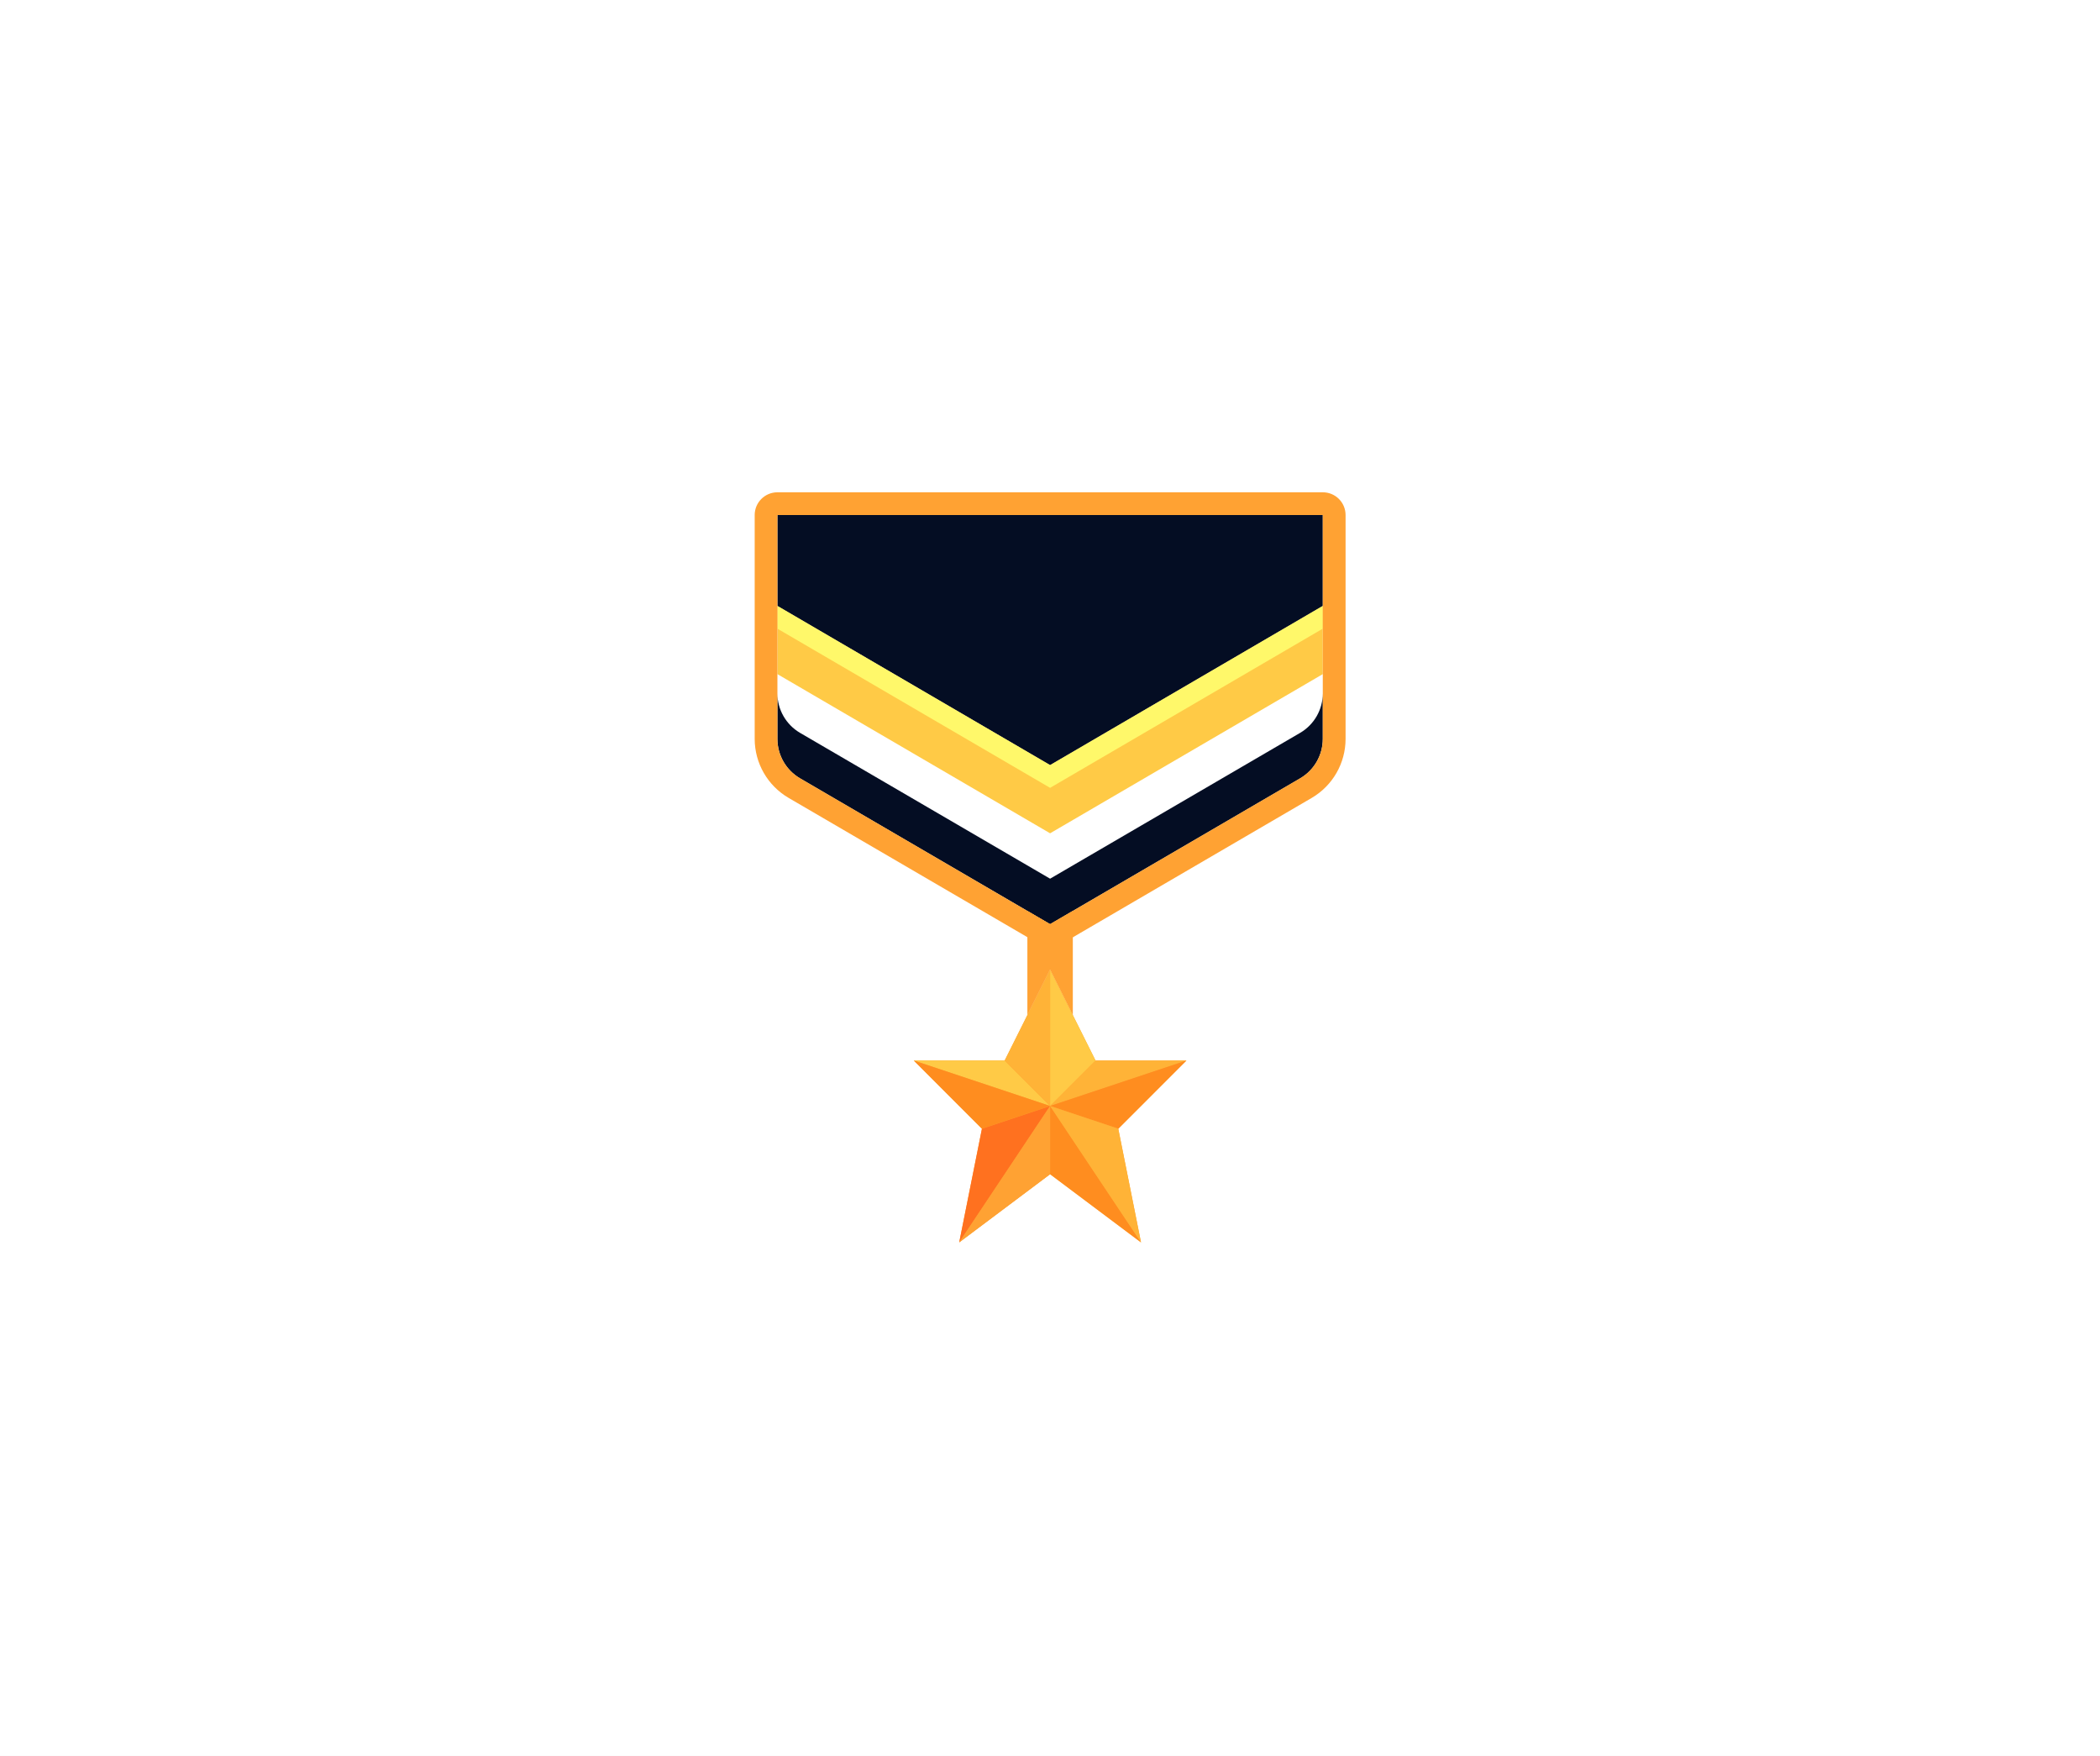
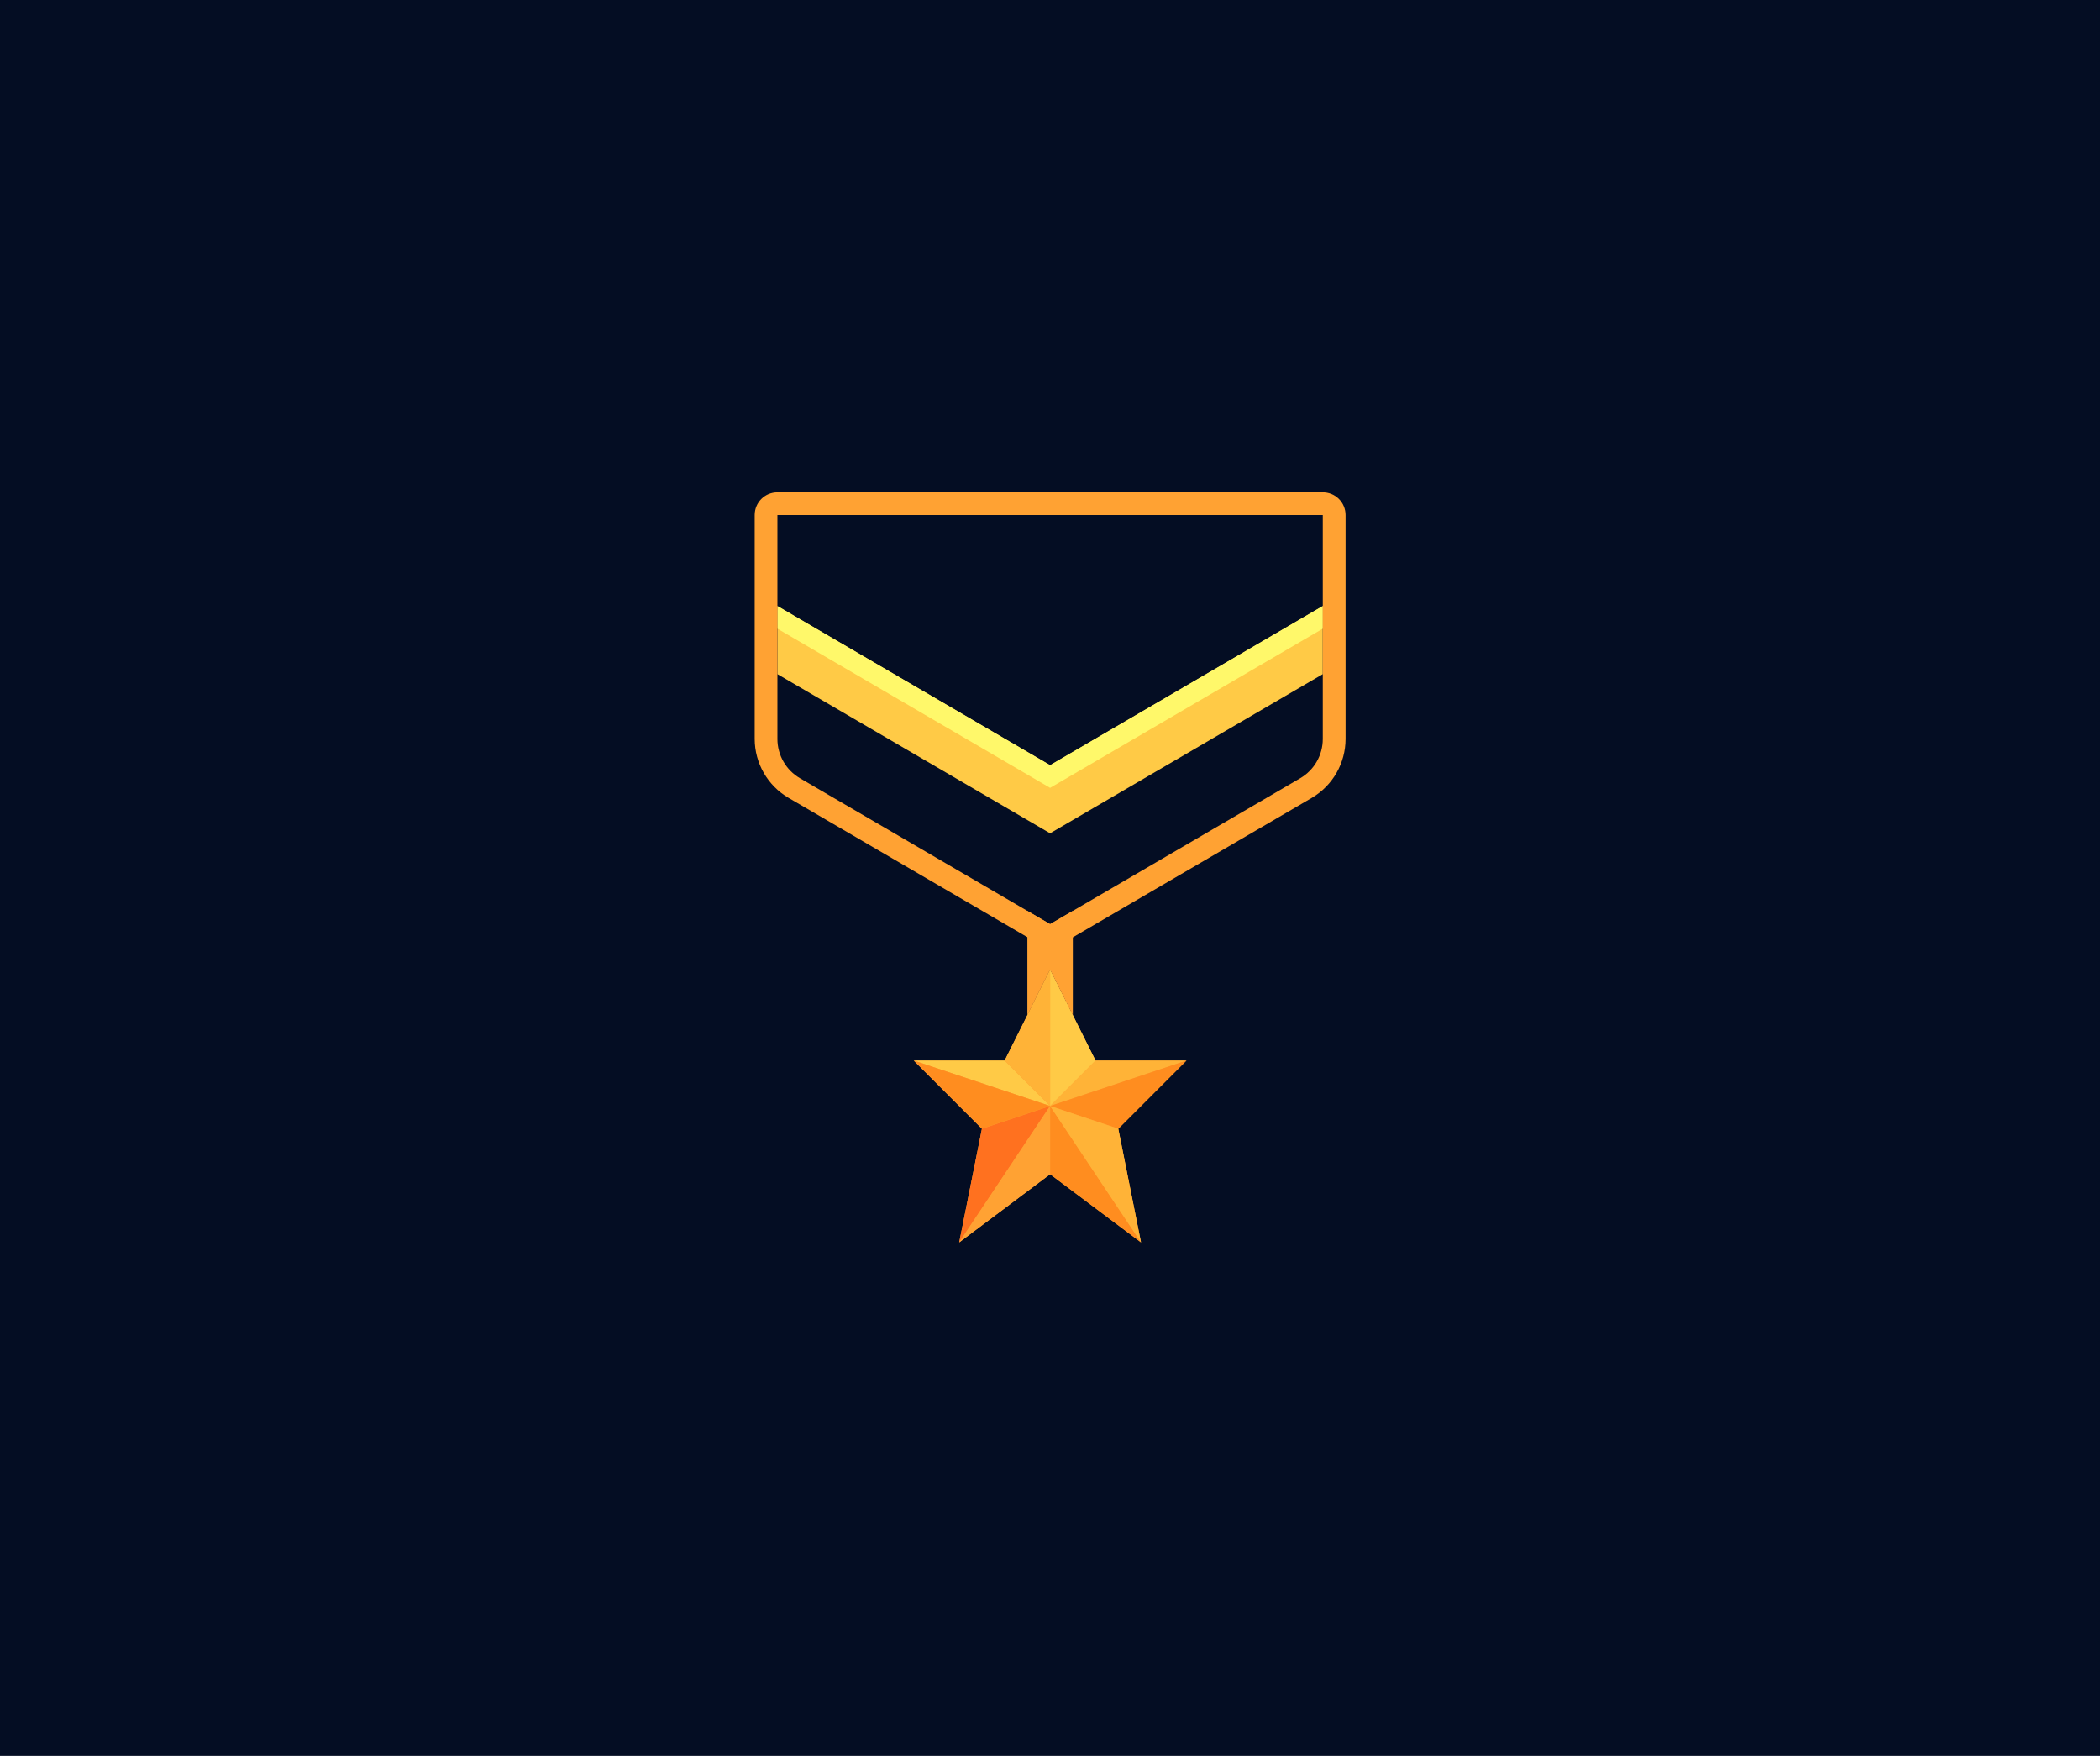
<svg xmlns="http://www.w3.org/2000/svg" width="128" height="107" viewBox="0 0 128 107">
  <defs>
    <clipPath id="clip-top_60">
      <rect width="128" height="107" />
    </clipPath>
  </defs>
  <g id="top_60" clip-path="url(#clip-top_60)">
-     <rect width="128" height="107" fill="#fff" />
+     <rect width="128" height="107" fill="#040d23" />
    <g id="Grupo_35" data-name="Grupo 35" transform="translate(46 30)">
      <path id="Caminho_62" data-name="Caminho 62" d="M45.242,5V9.155l-16.621,9.7L12,9.155V5l16.621,9.7Z" transform="translate(-10.615 1.925)" fill="#ffca46" />
      <path id="Caminho_64" data-name="Caminho 64" d="M45.242,1V6.54l-16.621,9.7L12,6.54V1Z" transform="translate(-10.615 0.385)" fill="#040d23" />
      <path id="Caminho_65" data-name="Caminho 65" d="M34.621,26.54,30.466,30.7l1.385,6.925-5.54-4.155-5.54,4.155L22.155,30.7,18,26.54h5.54L26.31,21l2.77,5.54Z" transform="translate(-8.304 8.087)" fill="#ffa233" />
      <path id="Caminho_66" data-name="Caminho 66" d="M23.54,25H18l8.31,2.77Z" transform="translate(-8.304 9.627)" fill="#ffca46" />
      <path id="Caminho_67" data-name="Caminho 67" d="M26.77,26.54,24,21v8.31Z" transform="translate(-5.994 8.087)" fill="#ffca46" />
      <path id="Caminho_68" data-name="Caminho 68" d="M24.77,21,22,26.54l2.77,2.77Z" transform="translate(-6.764 8.087)" fill="#ffb337" />
      <path id="Caminho_69" data-name="Caminho 69" d="M32.31,25H26.77L24,27.77Z" transform="translate(-5.994 9.627)" fill="#ffb337" />
      <path id="Caminho_70" data-name="Caminho 70" d="M28.155,29.155,32.31,25,24,27.77Z" transform="translate(-5.994 9.627)" fill="#ff8d1f" />
      <path id="Caminho_71" data-name="Caminho 71" d="M21.385,28.385,20,35.31,25.54,27Z" transform="translate(-7.534 10.397)" fill="#ff711f" />
      <path id="Caminho_72" data-name="Caminho 72" d="M24,31.155l5.54,4.155L24,27Z" transform="translate(-5.994 10.397)" fill="#ff8d1f" />
      <path id="Caminho_73" data-name="Caminho 73" d="M24,27l5.54,8.31-1.385-6.925Z" transform="translate(-5.994 10.397)" fill="#ffb337" />
      <path id="Caminho_74" data-name="Caminho 74" d="M20,35.31l5.54-4.155V27Z" transform="translate(-7.534 10.397)" fill="#ffa233" />
      <path id="Caminho_75" data-name="Caminho 75" d="M18,25l4.155,4.155L26.31,27.77Z" transform="translate(-8.304 9.627)" fill="#ff8d1f" />
      <path id="Caminho_76" data-name="Caminho 76" d="M12,5V6.385l16.621,9.7,16.621-9.7V5L28.621,14.7Z" transform="translate(-10.615 1.925)" fill="#fff86a" />
      <path id="Caminho_77" data-name="Caminho 77" d="M43.871,11.246l-15.25,8.892-15.25-8.892A2.791,2.791,0,0,1,12,8.85v2.77a2.791,2.791,0,0,0,1.371,2.4l15.25,8.892,15.25-8.892a2.791,2.791,0,0,0,1.371-2.4V8.85A2.791,2.791,0,0,1,43.871,11.246Z" transform="translate(-10.615 3.408)" fill="#040d23" />
      <path id="Caminho_105" data-name="Caminho 105" d="M33.037,2h0Z" transform="translate(1.488 1.847)" fill="#040d23" />
      <path id="Caminho_78" data-name="Caminho 78" d="M23,18.417v6.348l1.385-2.77,1.385,2.77V18.417l-1.385.808Z" transform="translate(-6.379 7.092)" fill="#ffa233" />
      <path id="Caminho_81" data-name="Caminho 81" d="M45.627,0H12.385A1.385,1.385,0,0,0,11,1.385V15.03a4.168,4.168,0,0,0,2.061,3.589l15.253,8.895a1.385,1.385,0,0,0,1.4,0l15.247-8.895a4.168,4.168,0,0,0,2.055-3.589V1.385A1.385,1.385,0,0,0,45.627,0Zm0,15.03a2.77,2.77,0,0,1-1.374,2.393L29.006,26.317,13.759,17.423a2.77,2.77,0,0,1-1.374-2.393V1.385H45.627Z" transform="translate(-11)" fill="#ffa233" />
    </g>
  </g>
</svg>
